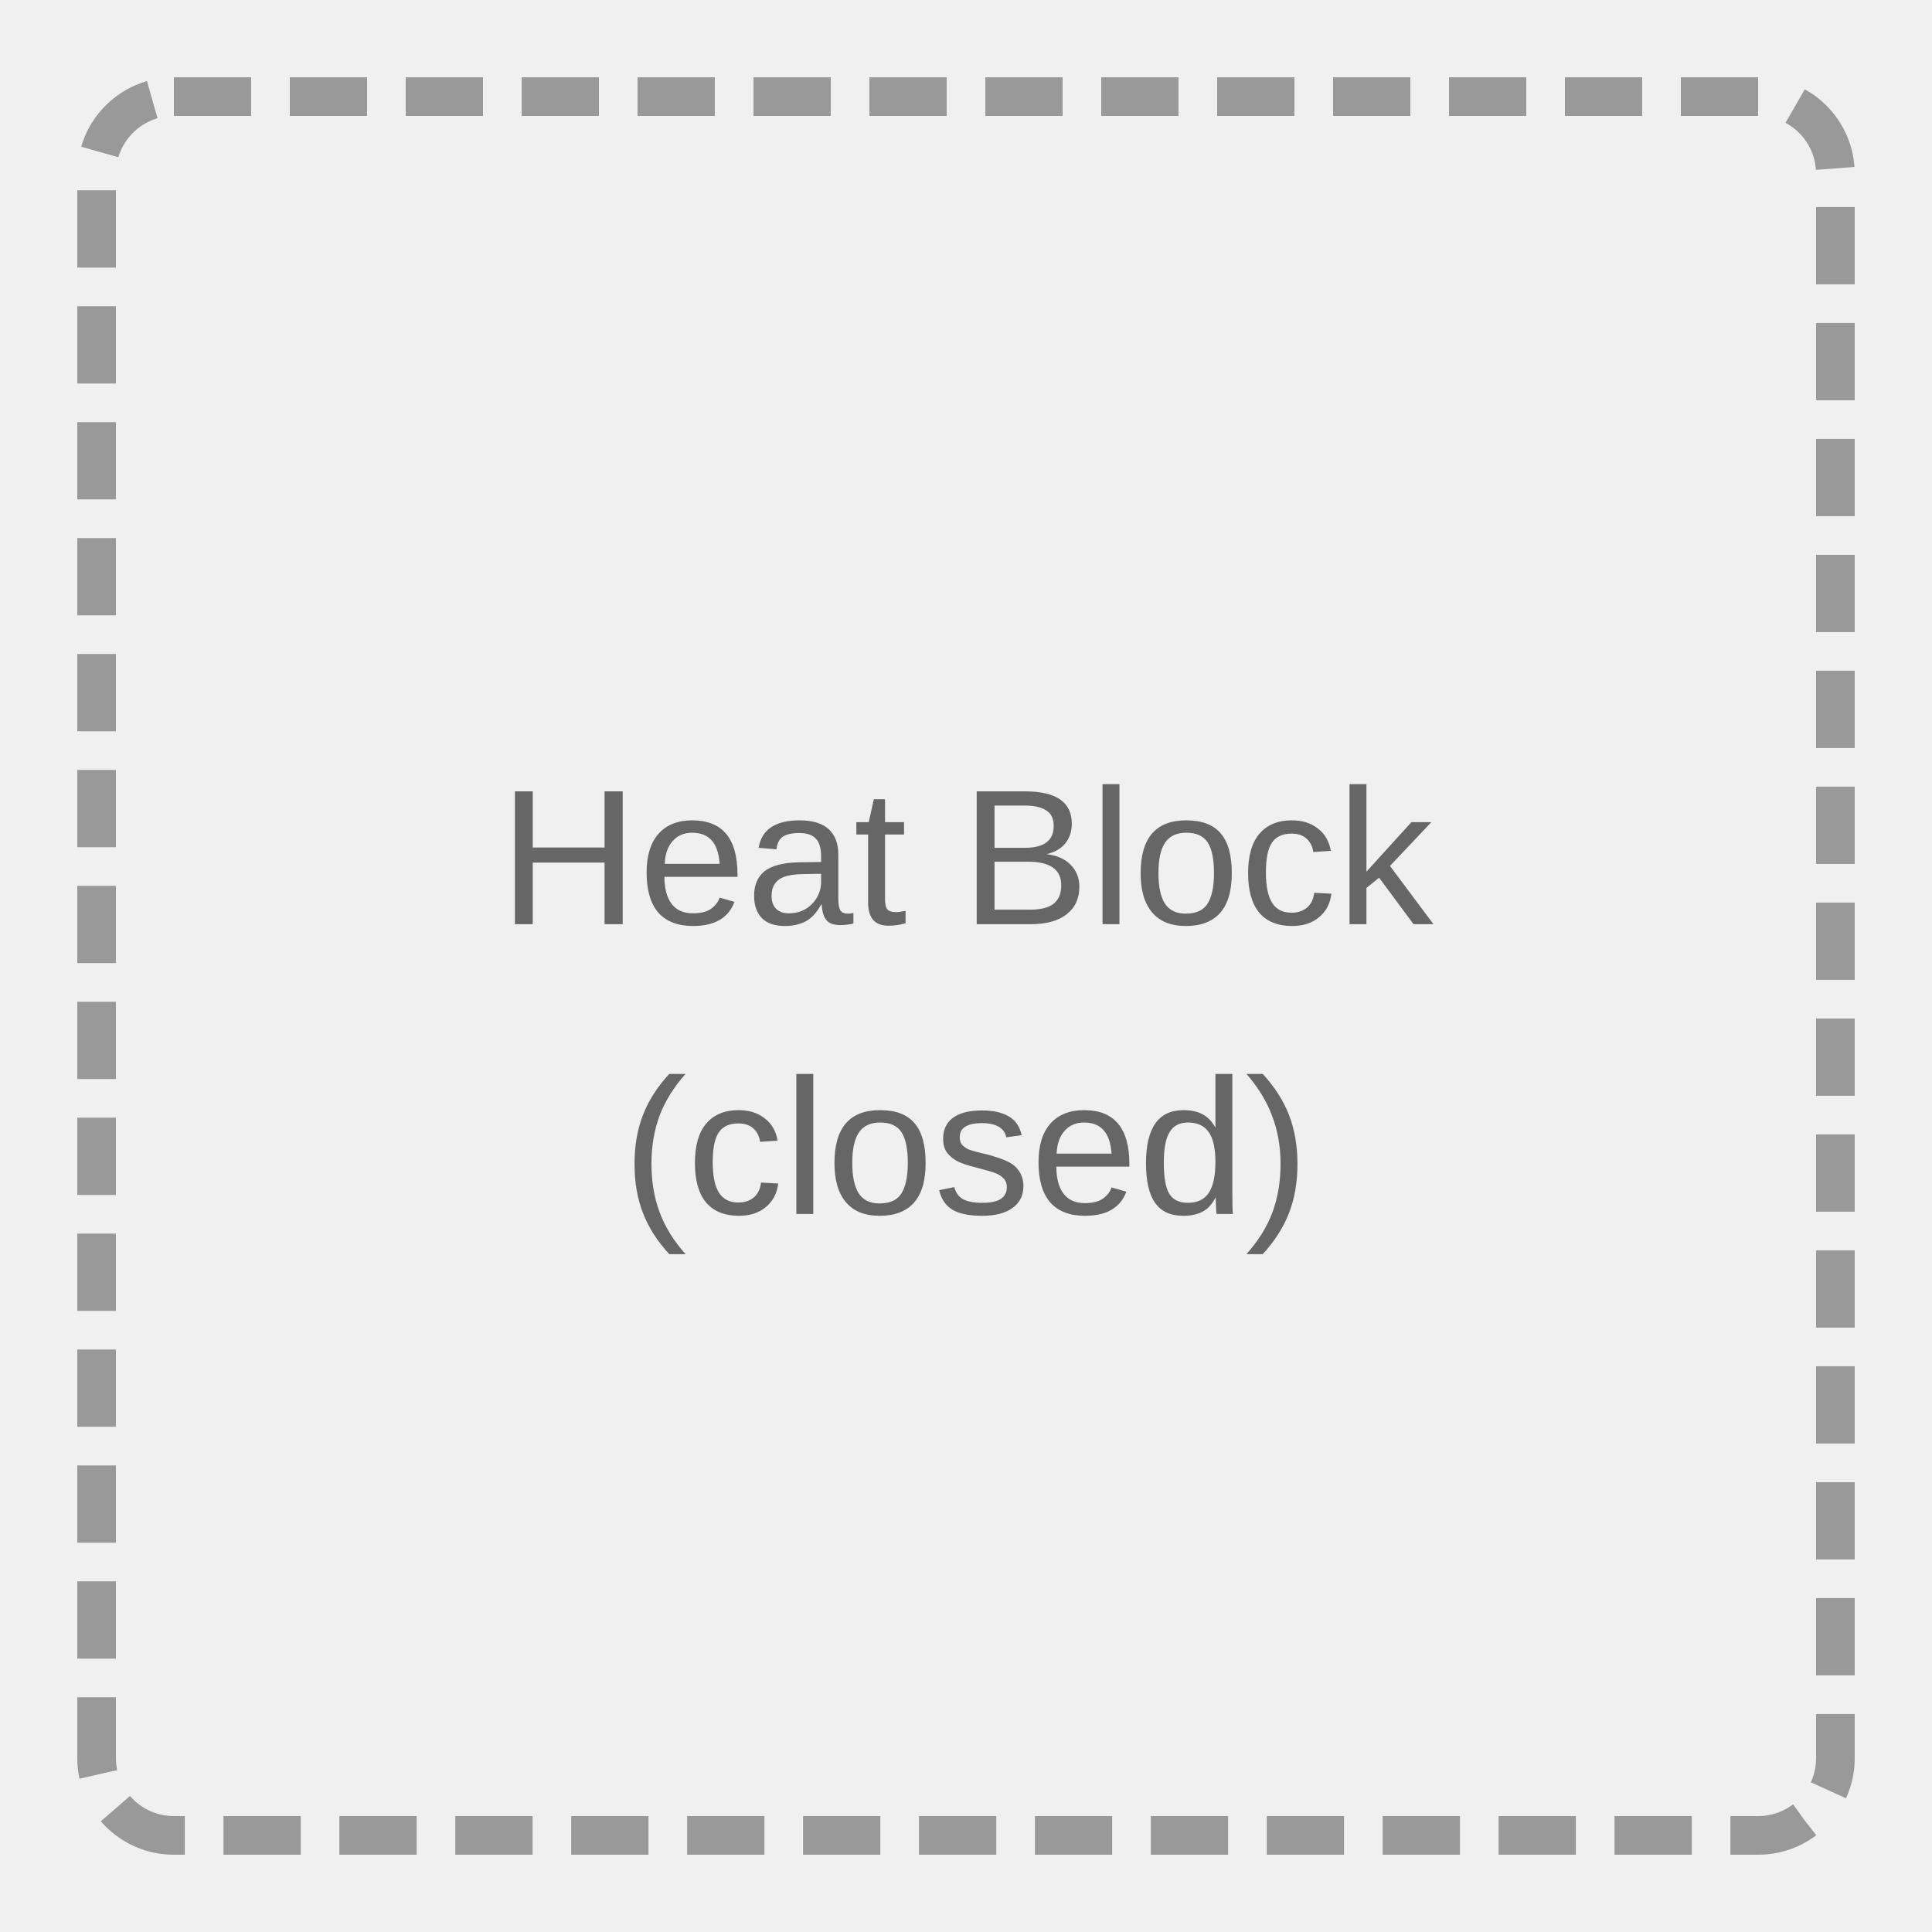
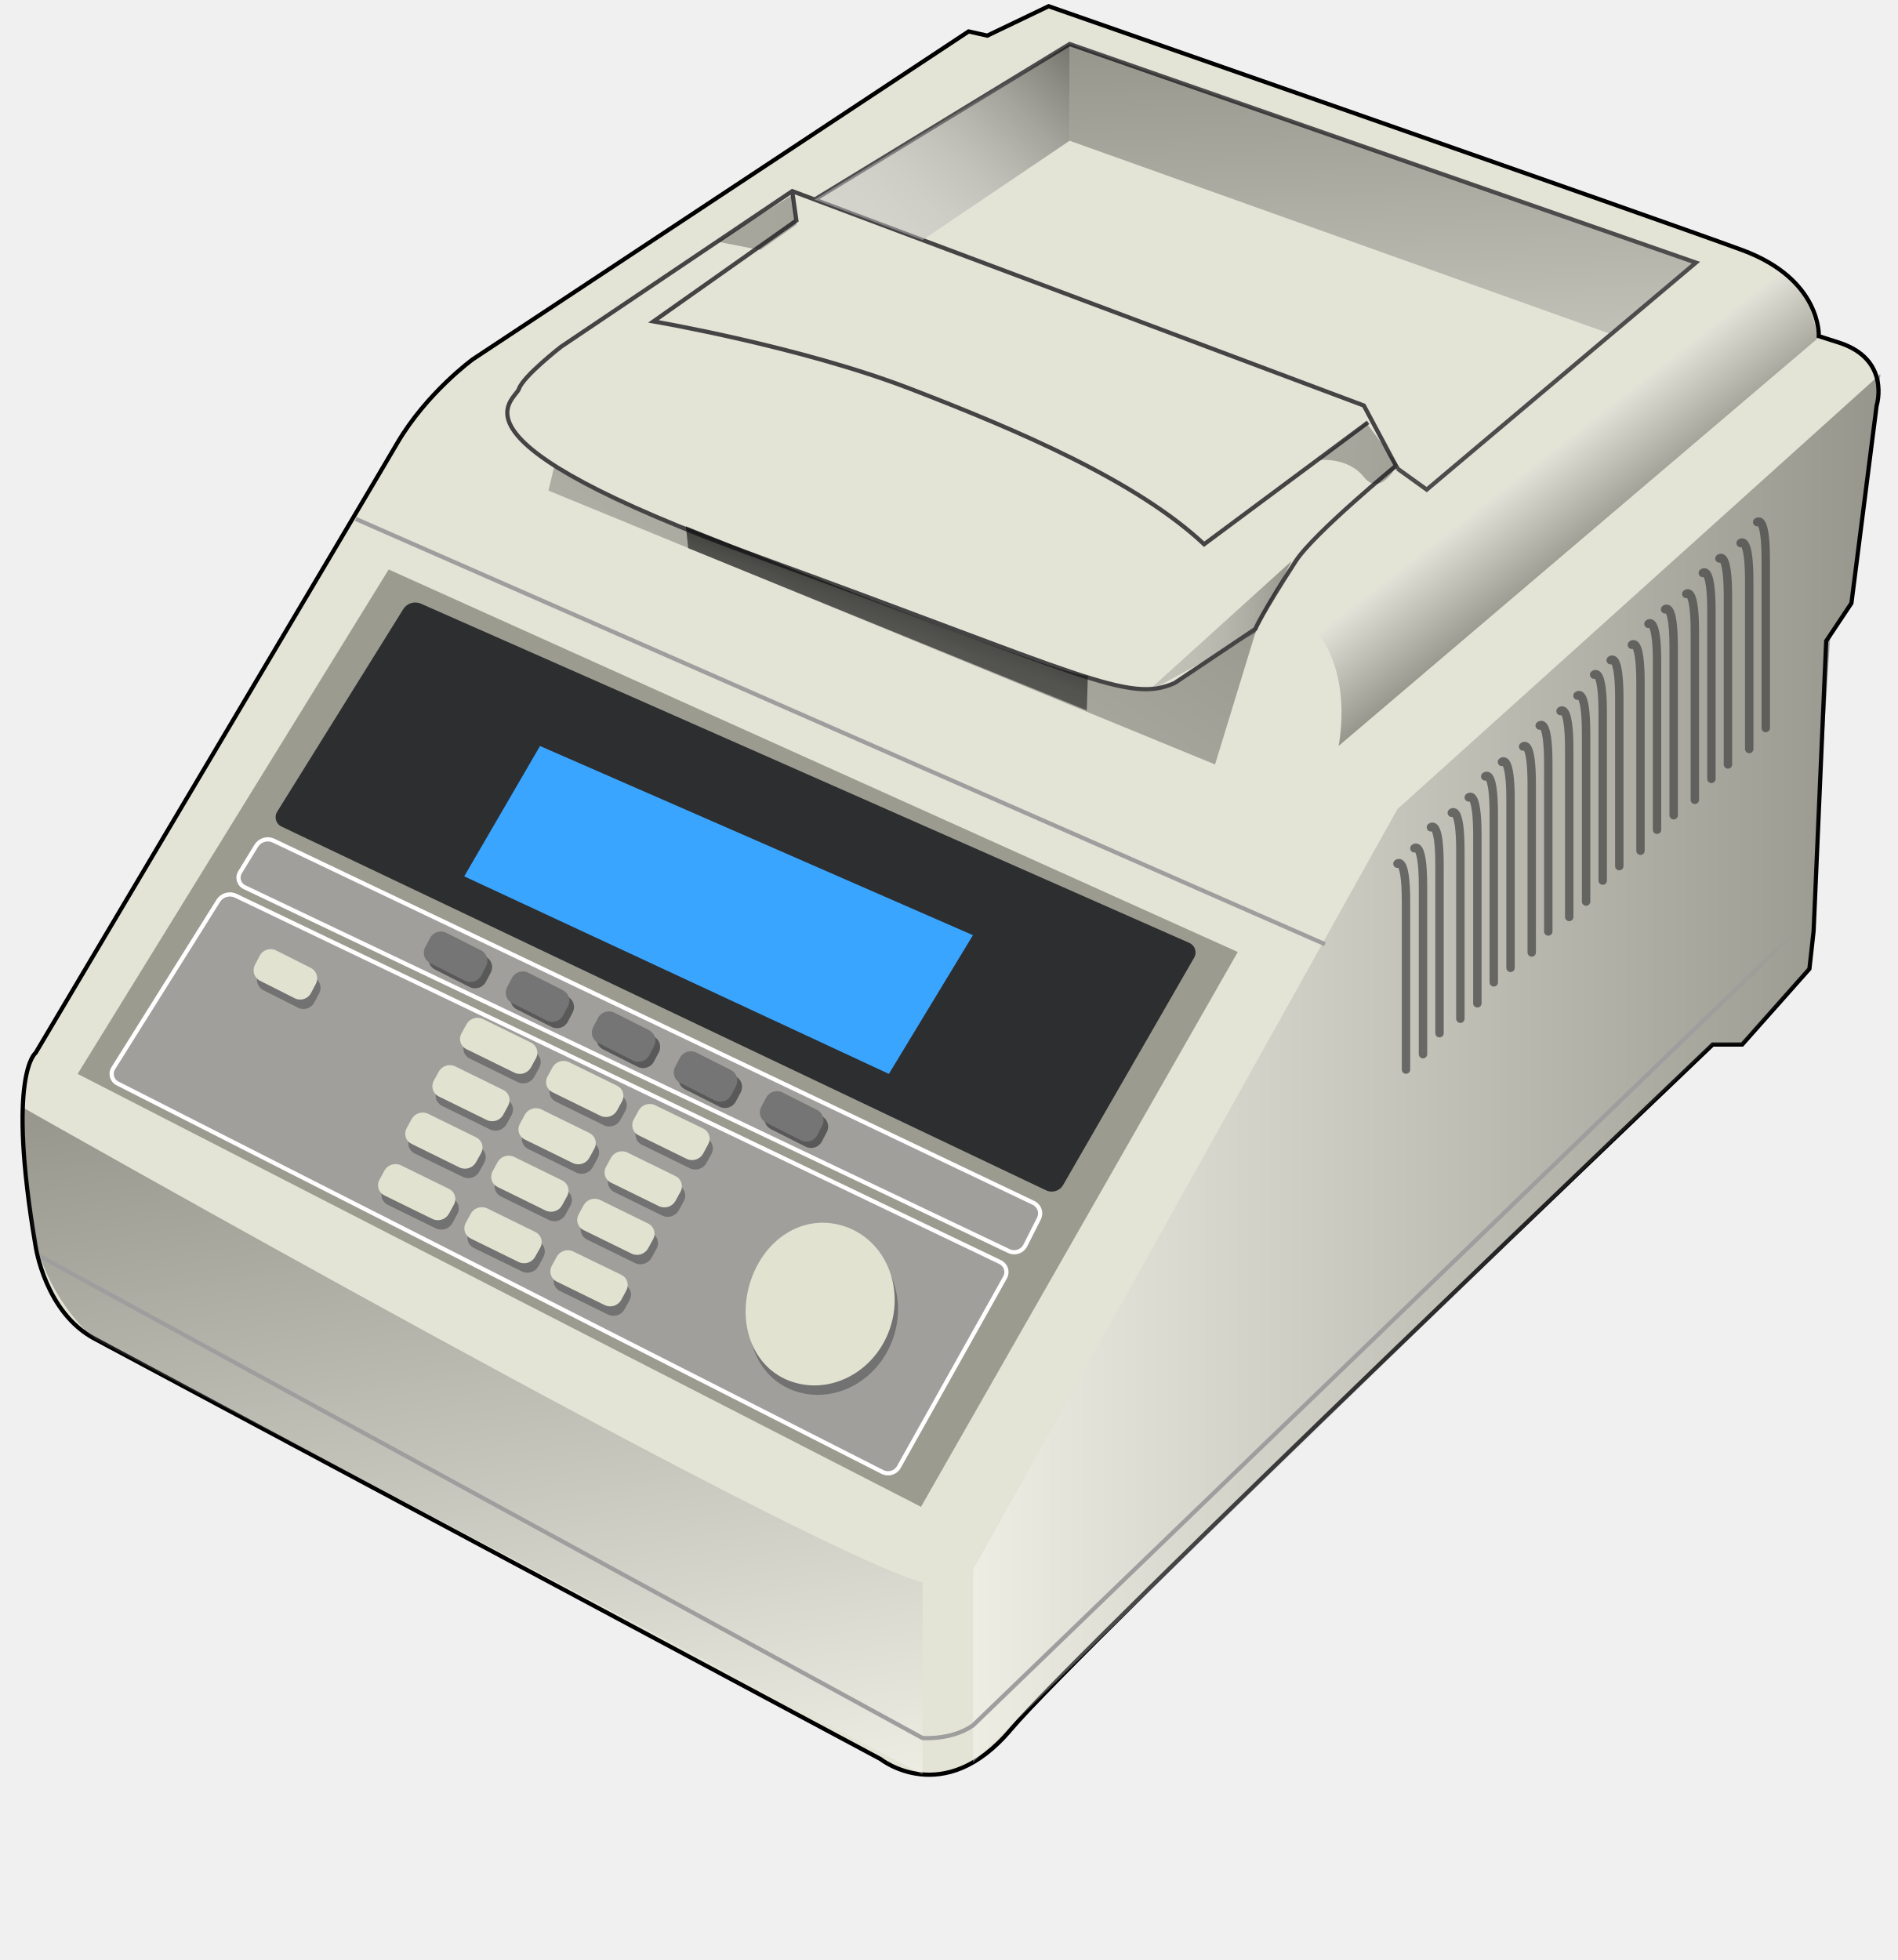
- <svg xmlns="http://www.w3.org/2000/svg" viewBox="0 0 100 100">
+ <svg xmlns="http://www.w3.org/2000/svg" xmlns:xlink="http://www.w3.org/1999/xlink" viewBox="0 0 609.76 629.8">
  <defs>
-     <style>
-       .placeholder-border { fill: none; stroke: #999; stroke-width: 2; stroke-dasharray: 4,2; }
-       .placeholder-text { font-family: Arial, sans-serif; font-size: 10; fill: #666; text-anchor: middle; }
-     </style>
+     <linearGradient id="linear-gradient" x1="268.34" y1="277.89" x2="329.58" y2="187.09" gradientUnits="userSpaceOnUse">
+       <stop offset="0" stop-color="#454545" />
+       <stop offset="1" />
+     </linearGradient>
+     <linearGradient id="linear-gradient-2" x1="174.53" y1="647" x2="134.34" y2="393.27" gradientUnits="userSpaceOnUse">
+       <stop offset="0" stop-color="#fff" />
+       <stop offset="1" />
+     </linearGradient>
+     <linearGradient id="linear-gradient-3" x1="312.64" y1="343.25" x2="604.27" y2="343.25" xlink:href="#linear-gradient-2" />
+     <linearGradient id="linear-gradient-4" x1="445.91" y1="110.01" x2="442.44" y2="10.71" gradientUnits="userSpaceOnUse">
+       <stop offset="0" stop-color="#7d7d7d" />
+       <stop offset="1" />
+     </linearGradient>
+     <linearGradient id="linear-gradient-5" x1="488.55" y1="204.36" x2="511.26" y2="233.43" xlink:href="#linear-gradient-2" />
+     <linearGradient id="linear-gradient-6" x1="278.25" y1="80.04" x2="342.76" y2="13.24" gradientUnits="userSpaceOnUse">
+       <stop offset="0" stop-color="#c4c4c4" />
+       <stop offset=".15" stop-color="silver" />
+       <stop offset=".29" stop-color="#b5b5b5" />
+       <stop offset=".44" stop-color="#a2a2a2" />
+       <stop offset=".57" stop-color="#878787" />
+       <stop offset=".71" stop-color="#646464" />
+       <stop offset=".85" stop-color="#393939" />
+       <stop offset=".98" stop-color="#080808" />
+       <stop offset="1" />
+     </linearGradient>
+     <linearGradient id="linear-gradient-7" x1="368.21" y1="201.48" x2="415.01" y2="201.48" gradientUnits="userSpaceOnUse">
+       <stop offset="0" stop-color="#828282" />
+       <stop offset=".18" stop-color="#7e7e7e" />
+       <stop offset=".36" stop-color="#737373" />
+       <stop offset=".53" stop-color="#606060" />
+       <stop offset=".7" stop-color="#454545" />
+       <stop offset=".86" stop-color="#222" />
+       <stop offset="1" />
+     </linearGradient>
+     <linearGradient id="linear-gradient-8" x1="277.75" y1="263.81" x2="281.81" y2="249.65" gradientTransform="rotate(2.72 283.864 346.858)" gradientUnits="userSpaceOnUse">
+       <stop offset="0" stop-color="#242424" />
+       <stop offset=".34" stop-color="#202020" />
+       <stop offset=".66" stop-color="#151515" />
+       <stop offset=".98" stop-color="#020202" />
+       <stop offset="1" />
+     </linearGradient>
+     <linearGradient id="linear-gradient-9" x1="422.72" y1="203.23" x2="448.39" y2="203.23" xlink:href="#linear-gradient-8" />
+     <linearGradient id="linear-gradient-10" x1="230.49" y1="71.56" x2="255.89" y2="71.56" xlink:href="#linear-gradient-8" />
+     <style>.cls-15{stroke-miterlimit:10;stroke-width:1.35px;fill:none}.cls-14{fill:#a09f9c}.cls-15{stroke:#fff}</style>
  </defs>
-   <rect class="placeholder-border" x="5" y="5" width="90" height="90" rx="4" />
-   <text class="placeholder-text" x="50" y="45" dominant-baseline="middle">Heat Block</text>
-   <text class="placeholder-text" x="50" y="60" dominant-baseline="middle">(closed)</text>
+   <g style="isolation:isolate">
+     <g id="layer_2" data-name="layer 2">
+       <path d="M 30.36 430.15 L 282.93 565.22 C 282.93 565.22 303.19 581.43 324.8 555.76 C 346.41 530.09 550.36 335.64 550.36 335.64 L 559.82 335.64 L 581.43 311.33 L 582.78 299.17 L 586.83 205.97 L 594.93 193.81 L 603.03 130.33 C 603.03 130.33 607.76 115.47 590.87 110.07 L 584.44 108.01 C 584.44 108.01 585.44 89.81 559.81 80.35 C 534.18 70.89 336.96 2 336.96 2 L 317.25 11.45 L 311.25 10.1 L 151.92 115.45 C 151.92 115.45 137.06 126.26 127.61 142.45 C 118.16 158.64 11.45 338.31 11.45 338.31 C 11.45 338.31 2 345.06 11.45 400.44 C 11.45 400.44 14.46 421.64 30.36 430.15 Z" stroke-miterlimit="10" stroke-width="1.35" stroke="#000" fill="#e3e3d6" />
+       <path d="M 177.47 207.27 L 175.57 215.27 L 389.76 303.27 L 408.95 240.61 C 408.95 240.61 353.39 291.58 177.47 207.27 Z" transform="translate(.68 -57.63)" fill="url(#linear-gradient)" opacity=".34" />
+       <path d="M 6.64 413.5 C 6.64 413.5 256.57 555.27 295.76 566.12 L 295.76 627.8 L 29.68 487.8 C 29.68 487.8 10.39 472.8 8.51 443.17 Z" transform="translate(.68 -57.63)" fill="url(#linear-gradient-2)" opacity=".34" />
+       <path d="M 449.07 150.57 L 438.25 130.31 L 254.57 61.42 L 180.28 111.42 C 180.28 111.42 168.12 120.87 166.77 124.93 C 165.42 128.99 139.77 141.14 243.77 178.93 C 347.77 216.72 362.63 226.2 377.49 219.45 L 403.38 202.1 C 403.38 202.1 405.12 197.67 416.38 180.28 C 422.23 171.28 449.08 149.22 449.08 149.22" stroke="#444" stroke-miterlimit="10" stroke-width="1.35" fill="#e3e3d6" />
+       <path d="M 124.9 182.99 L 24.95 345.07 L 295.95 484.18 L 397.74 305.9 L 124.9 182.99 Z" fill="#9c9b90" />
+       <path d="M 128.96 253.27 A 4.55 4.55 0 0 1 134.49 251.57 L 381.41 360.57 A 3.37 3.37 0 0 1 383 365.43 L 340.9 438.48 A 4.22 4.22 0 0 1 335.53 440.15 L 89.87 323.27 A 3.35 3.35 0 0 1 88.44 318.37 Z" transform="translate(.68 -57.63)" fill="#2c2e30" />
+       <path d="M 173.53 239.71 L 312.64 300.5 L 285.63 345.07 L 149.17 281.59 L 173.53 239.71 Z" fill="#3aa5ff" />
+       <path d="M 604.27 120.18 L 449.06 259.97 L 312.64 504.44 L 312.64 566.32 L 550.36 335.61 L 559.82 335.61 L 581.43 311.3 L 588.18 203.25 L 594.93 193.79 L 604.27 120.18 Z" fill="url(#linear-gradient-3)" opacity=".34" />
+       <path d="M 439.61 135.71 L 386.93 174.88 C 365.32 154.62 327.5 138.41 292.38 124.88 C 257.26 111.35 209.99 103.27 209.99 103.27 L 255.91 70.85 L 254.56 61.4" fill="none" stroke="#444" stroke-miterlimit="10" stroke-width="1.35" />
+       <path d="M 343.71 14.15 L 261.77 64.13 L 343.71 14.15 L 544.96 84.39 L 458.46 157.33 L 449.06 150.57" stroke="#4c4c4c" fill="none" stroke-miterlimit="10" stroke-width="1.35" />
+       <path style="mix-blend-mode:darken" d="M 518.06 107.49 L 343.71 45.22 L 343.71 14.15 L 544.96 84.39 L 518.06 107.49 Z" fill="url(#linear-gradient-4)" opacity=".34" />
+       <path d="M 448.36 335.16 C 448.36 335.16 451.12 332.46 451.12 347.32 L 451.12 401.32 M 453.82 330.21 C 453.82 330.21 456.58 327.51 456.58 342.37 L 456.58 396.37 M 459.13 323.47 C 459.13 323.47 461.89 320.77 461.89 335.63 L 461.89 389.63 M 465.83 318.81 C 465.83 318.81 468.59 316.11 468.59 330.97 L 468.59 384.97 M 471.29 313.86 C 471.29 313.86 474.05 311.16 474.05 326.02 L 474.05 380.02 M 476.57 307.12 C 476.57 307.12 479.33 304.42 479.33 319.28 L 479.33 373.28 M 481.95 302.47 C 481.95 302.47 484.71 299.77 484.71 314.63 L 484.71 368.63 M 488.76 297.52 C 488.76 297.52 491.52 294.82 491.52 309.68 L 491.52 363.68 M 494.08 290.78 C 494.08 290.78 496.84 288.08 496.84 302.94 L 496.84 356.94 M 500.78 286.12 C 500.78 286.12 503.57 283.42 503.57 298.27 L 503.57 352.27 M 506.23 281.17 C 506.23 281.17 508.99 278.47 508.99 293.33 L 508.99 347.33 M 511.57 274.43 C 511.57 274.43 514.33 271.73 514.33 286.59 L 514.33 340.59 M 516.9 269.78 C 516.9 269.78 519.66 267.08 519.66 281.94 L 519.66 335.94 M 523.71 264.83 C 523.71 264.83 526.47 262.13 526.47 276.99 L 526.47 330.99 M 529.03 258.09 C 529.03 258.09 531.79 255.39 531.79 270.25 L 531.79 324.25 M 534.37 253.43 C 534.37 253.43 537.13 250.73 537.13 265.59 L 537.13 319.59 M 541.18 248.48 C 541.18 248.48 543.94 245.78 543.94 260.64 L 543.94 314.64 M 546.5 241.74 C 546.5 241.74 549.26 239.04 549.26 253.9 L 549.26 307.9 M 551.84 237.09 C 551.84 237.09 554.57 234.39 554.57 249.27 L 554.57 303.27 M 558.65 232.14 C 558.65 232.14 561.41 229.44 561.41 244.3 L 561.41 298.3 M 563.97 225.4 C 563.97 225.4 566.73 222.7 566.73 237.56 L 566.73 291.56" transform="translate(.68 -57.63)" stroke="#424242" stroke-linecap="round" stroke-linejoin="round" stroke-width="2.7px" opacity=".7" fill="none" />
+       <path class="cls-14" d="M 75 345.42 A 4.4 4.4 0 0 0 69.51 347.01 L 35.77 400.8 A 3.44 3.44 0 0 0 37.15 405.8 L 282.89 530.62 A 4 4 0 0 0 288.17 529.01 L 322.25 468.16 A 3.56 3.56 0 0 0 320.67 463.16 Z" transform="translate(.68 -57.63)" />
+       <path class="cls-15" d="M 75 345.42 A 4.4 4.4 0 0 0 69.51 347.01 L 35.77 400.8 A 3.44 3.44 0 0 0 37.15 405.8 L 282.89 530.62 A 4 4 0 0 0 288.17 529.01 L 322.25 468.16 A 3.56 3.56 0 0 0 320.67 463.16 Z" transform="translate(.68 -57.63)" />
+       <path d="M 583.45 166.33 L 429.45 297.33 C 429.45 297.33 434.85 272.48 419.99 257.9 L 566.73 143.37 C 566.73 143.37 578.79 140.9 583.45 166.33 Z" transform="translate(.68 -57.63)" style="mix-blend-mode:darken" fill="url(#linear-gradient-5)" opacity=".34" />
+       <path class="cls-14" d="M 87.16 327.72 A 4.36 4.36 0 0 0 81.7 329.34 L 76.5 337.83 A 3.38 3.38 0 0 0 77.96 342.74 L 323.57 459.66 A 4 4 0 0 0 328.76 457.89 L 333.16 449.21 A 3.73 3.73 0 0 0 331.43 444.15 Z" transform="translate(.68 -57.63)" />
+       <path class="cls-15" d="M 87.16 327.72 A 4.36 4.36 0 0 0 81.7 329.34 L 76.5 337.83 A 3.38 3.38 0 0 0 77.96 342.74 L 323.57 459.66 A 4 4 0 0 0 328.76 457.89 L 333.16 449.21 A 3.73 3.73 0 0 0 331.43 444.15 Z" transform="translate(.68 -57.63)" />
+       <path d="M 12.14 461.27 L 295.76 616.1 C 295.76 616.1 305.12 616.85 311.97 612.05 L 582.1 351.41" transform="translate(.68 -57.63)" style="mix-blend-mode:darken" stroke="#9e9e9e" fill="none" stroke-miterlimit="10" stroke-width="1.35" />
+       <path d="M 114.32 166.74 L 425.75 303.39" stroke="#9e9e9e" fill="none" stroke-miterlimit="10" stroke-width="1.35" />
+       <path d="M 296.44 77.13 L 343.71 45.22 L 343.71 14.15 L 261.77 64.13 L 296.44 77.13 Z" opacity=".49" fill="url(#linear-gradient-6)" />
+       <path style="mix-blend-mode:darken" d="M 368.21 222.67 L 415.01 180.29 L 403.36 203.45 L 368.21 222.67 Z" fill="url(#linear-gradient-7)" opacity=".34" />
+     </g>
+     <g id="layer_3" data-name="layer 3">
+       <path d="M 155.45 373.14 A 3.92 3.92 0 0 1 150.25 374.8 L 139.09 369.17 A 3.76 3.76 0 0 1 137.45 364.06 L 139.03 361.06 A 3.92 3.92 0 0 1 144.23 359.4 L 155.39 365.03 A 3.76 3.76 0 0 1 157.03 370.14 Z M 181.77 385.96 A 3.92 3.92 0 0 1 176.57 387.62 L 165.41 381.99 A 3.76 3.76 0 0 1 163.77 376.88 L 165.35 373.88 A 3.92 3.92 0 0 1 170.55 372.22 L 181.71 377.85 A 3.76 3.76 0 0 1 183.35 382.96 Z M 209.44 398.78 A 3.92 3.92 0 0 1 204.24 400.44 L 193.08 394.81 A 3.76 3.76 0 0 1 191.44 389.7 L 193.02 386.7 A 3.92 3.92 0 0 1 198.22 385.04 L 209.38 390.67 A 3.76 3.76 0 0 1 211.02 395.78 Z M 235.75 411.6 A 3.92 3.92 0 0 1 230.57 413.27 L 219.41 407.64 A 3.76 3.76 0 0 1 217.77 402.53 L 219.35 399.53 A 3.92 3.92 0 0 1 224.55 397.87 L 235.71 403.5 A 3.76 3.76 0 0 1 237.35 408.61 Z M 263.42 424.43 A 3.92 3.92 0 0 1 258.22 426.1 L 247.06 420.47 A 3.76 3.76 0 0 1 245.42 415.36 L 247 412.36 A 3.92 3.92 0 0 1 252.2 410.7 L 263.37 416.27 A 3.76 3.76 0 0 1 265.01 421.38 Z" transform="translate(.68 -57.63)" fill="#595959" />
+       <path d="M 286.33 487.61 C 281.59 501.36 267.45 508.96 254.76 504.61 C 242.07 500.26 236.97 485.54 241.76 471.78 C 246.55 458.02 259.29 450.43 271.98 454.78 C 284.67 459.13 291.07 473.86 286.33 487.61 Z M 170.99 403.68 A 4.06 4.06 0 0 1 165.71 405.35 L 150.25 397.77 A 3.63 3.63 0 0 1 148.65 392.77 L 150.29 389.77 A 4.06 4.06 0 0 1 155.57 388.07 L 171.03 395.65 A 3.63 3.63 0 0 1 172.63 400.65 Z M 100.31 379.78 A 3.92 3.92 0 0 1 95.11 381.44 L 83.95 375.81 A 3.76 3.76 0 0 1 82.31 370.7 L 83.89 367.7 A 3.92 3.92 0 0 1 89.09 366.04 L 100.25 371.67 A 3.76 3.76 0 0 1 101.89 376.78 Z M 198.65 417.53 A 4.06 4.06 0 0 1 193.37 419.2 L 177.91 411.62 A 3.63 3.63 0 0 1 176.31 406.62 L 177.95 403.62 A 4.06 4.06 0 0 1 183.23 401.95 L 198.69 409.53 A 3.63 3.63 0 0 1 200.29 414.53 Z M 226.32 431.37 A 4.06 4.06 0 0 1 221.04 433.04 L 205.57 425.47 A 3.63 3.63 0 0 1 203.97 420.47 L 205.62 417.47 A 4.06 4.06 0 0 1 210.9 415.8 L 226.36 423.38 A 3.63 3.63 0 0 1 227.96 428.38 Z M 162.09 418.88 A 4.06 4.06 0 0 1 156.81 420.55 L 141.35 412.97 A 3.63 3.63 0 0 1 139.75 407.97 L 141.39 404.97 A 4.06 4.06 0 0 1 146.67 403.3 L 162.13 410.88 A 3.63 3.63 0 0 1 163.73 415.88 Z M 189.76 432.73 A 4.06 4.06 0 0 1 184.48 434.4 L 169.02 426.82 A 3.63 3.63 0 0 1 167.42 421.82 L 169.06 418.82 A 4.06 4.06 0 0 1 174.34 417.15 L 189.8 424.73 A 3.63 3.63 0 0 1 191.4 429.73 Z M 217.43 446.57 A 4.06 4.06 0 0 1 212.15 448.24 L 196.69 440.66 A 3.63 3.63 0 0 1 195.09 435.66 L 196.73 432.66 A 4.06 4.06 0 0 1 202.01 430.99 L 217.47 438.57 A 3.63 3.63 0 0 1 219.07 443.57 Z M 153.34 434.13 A 4.06 4.06 0 0 1 148.06 435.8 L 132.57 428.27 A 3.63 3.63 0 0 1 130.97 423.27 L 132.62 420.27 A 4.06 4.06 0 0 1 137.9 418.6 L 153.36 426.18 A 3.63 3.63 0 0 1 154.96 431.18 Z M 181.01 447.98 A 4.06 4.06 0 0 1 175.73 449.65 L 160.27 442.07 A 3.63 3.63 0 0 1 158.67 437.07 L 160.31 434.07 A 4.06 4.06 0 0 1 165.59 432.4 L 181.05 439.98 A 3.63 3.63 0 0 1 182.65 444.98 Z M 208.67 461.82 A 4.06 4.06 0 0 1 203.39 463.49 L 187.93 455.91 A 3.63 3.63 0 0 1 186.33 450.91 L 187.98 447.91 A 4.06 4.06 0 0 1 193.26 446.24 L 208.72 453.82 A 3.63 3.63 0 0 1 210.32 458.82 Z M 144.67 450.68 A 4.06 4.06 0 0 1 139.39 452.35 L 123.93 444.77 A 3.63 3.63 0 0 1 122.33 439.77 L 123.98 436.77 A 4.06 4.06 0 0 1 129.26 435.1 L 144.72 442.68 A 3.63 3.63 0 0 1 146.32 447.68 Z M 172.34 464.52 A 4.06 4.06 0 0 1 167.06 466.19 L 151.57 458.62 A 3.63 3.63 0 0 1 149.97 453.62 L 151.61 450.62 A 4.06 4.06 0 0 1 156.89 448.95 L 172.35 456.53 A 3.63 3.63 0 0 1 173.95 461.53 Z M 200 478.37 A 4.06 4.06 0 0 1 194.72 480.04 L 179.26 472.46 A 3.63 3.63 0 0 1 177.66 467.46 L 179.3 464.46 A 4.06 4.06 0 0 1 184.58 462.79 L 200.04 470.37 A 3.63 3.63 0 0 1 201.64 475.37 Z" transform="translate(.68 -57.63)" fill="#717271" />
+       <path d="M 285.26 484.58 C 280.52 498.33 266.38 505.93 253.69 501.58 C 241 497.23 235.9 482.51 240.69 468.75 C 245.48 454.99 258.22 447.4 270.91 451.75 C 283.6 456.1 290 470.82 285.26 484.58 Z M 169.92 400.65 A 4.06 4.06 0 0 1 164.64 402.32 L 149.18 394.74 A 3.63 3.63 0 0 1 147.58 389.74 L 149.22 386.74 A 4.06 4.06 0 0 1 154.5 385.07 L 169.96 392.65 A 3.63 3.63 0 0 1 171.56 397.65 Z M 99.24 376.75 A 3.92 3.92 0 0 1 94.04 378.41 L 82.88 372.78 A 3.76 3.76 0 0 1 81.24 367.67 L 82.82 364.67 A 3.92 3.92 0 0 1 88.02 363.01 L 99.18 368.64 A 3.76 3.76 0 0 1 100.82 373.75 Z M 197.57 414.5 A 4.06 4.06 0 0 1 192.29 416.17 L 176.83 408.59 A 3.63 3.63 0 0 1 175.23 403.59 L 176.87 400.59 A 4.06 4.06 0 0 1 182.15 398.92 L 197.61 406.5 A 3.63 3.63 0 0 1 199.21 411.5 Z M 225.26 428.34 A 4.06 4.06 0 0 1 219.98 430.01 L 204.52 422.43 A 3.63 3.63 0 0 1 202.92 417.43 L 204.56 414.43 A 4.06 4.06 0 0 1 209.84 412.76 L 225.31 420.27 A 3.63 3.63 0 0 1 226.91 425.27 Z M 161.03 415.85 A 4.06 4.06 0 0 1 155.75 417.52 L 140.29 409.94 A 3.63 3.63 0 0 1 138.69 404.94 L 140.33 401.94 A 4.06 4.06 0 0 1 145.57 400.27 L 161.03 407.85 A 3.63 3.63 0 0 1 162.63 412.85 Z M 188.69 429.69 A 4.06 4.06 0 0 1 183.41 431.36 L 167.95 423.78 A 3.63 3.63 0 0 1 166.35 418.78 L 167.99 415.78 A 4.06 4.06 0 0 1 173.27 414.11 L 188.73 421.69 A 3.63 3.63 0 0 1 190.33 426.69 Z M 216.36 443.54 A 4.06 4.06 0 0 1 211.08 445.21 L 195.62 437.63 A 3.63 3.63 0 0 1 194.02 432.63 L 195.66 429.63 A 4.06 4.06 0 0 1 200.94 427.96 L 216.4 435.54 A 3.63 3.63 0 0 1 218 440.54 Z M 152.27 431.1 A 4.06 4.06 0 0 1 146.99 432.77 L 131.57 425.19 A 3.63 3.63 0 0 1 129.97 420.19 L 131.61 417.19 A 4.06 4.06 0 0 1 136.89 415.52 L 152.35 423.1 A 3.63 3.63 0 0 1 153.95 428.1 Z M 179.94 444.94 A 4.06 4.06 0 0 1 174.66 446.61 L 159.2 439.03 A 3.63 3.63 0 0 1 157.6 434.03 L 159.24 431.03 A 4.06 4.06 0 0 1 164.52 429.36 L 179.98 436.94 A 3.63 3.63 0 0 1 181.58 441.94 Z M 207.57 458.79 A 4.06 4.06 0 0 1 202.29 460.46 L 186.83 452.88 A 3.63 3.63 0 0 1 185.23 447.88 L 186.87 444.88 A 4.06 4.06 0 0 1 192.15 443.21 L 207.61 450.79 A 3.63 3.63 0 0 1 209.21 455.79 Z M 143.57 447.65 A 4.06 4.06 0 0 1 138.29 449.32 L 122.83 441.74 A 3.63 3.63 0 0 1 121.23 436.74 L 122.87 433.74 A 4.06 4.06 0 0 1 128.15 432.07 L 143.61 439.65 A 3.63 3.63 0 0 1 145.21 444.65 Z M 171.27 461.49 A 4.06 4.06 0 0 1 165.99 463.16 L 150.57 455.59 A 3.63 3.63 0 0 1 148.97 450.59 L 150.61 447.59 A 4.06 4.06 0 0 1 155.89 445.92 L 171.35 453.5 A 3.63 3.63 0 0 1 172.95 458.5 Z M 198.94 475.34 A 4.06 4.06 0 0 1 193.66 477.01 L 178.2 469.43 A 3.63 3.63 0 0 1 176.6 464.43 L 178.24 461.43 A 4.06 4.06 0 0 1 183.52 459.76 L 198.99 467.27 A 3.63 3.63 0 0 1 200.59 472.27 Z" transform="translate(.68 -57.63)" fill="#e1e2d0" />
+       <path d="M 153.95 371.1 A 3.92 3.92 0 0 1 148.75 372.76 L 137.57 367.13 A 3.76 3.76 0 0 1 135.93 362.02 L 137.51 359.02 A 3.92 3.92 0 0 1 142.71 357.36 L 153.87 362.99 A 3.76 3.76 0 0 1 155.51 368.1 Z M 180.26 383.92 A 3.92 3.92 0 0 1 175.06 385.58 L 163.9 379.95 A 3.76 3.76 0 0 1 162.26 374.84 L 163.84 371.84 A 3.92 3.92 0 0 1 169.04 370.18 L 180.2 375.81 A 3.76 3.76 0 0 1 181.84 380.92 Z M 207.93 396.75 A 3.92 3.92 0 0 1 202.73 398.41 L 191.57 392.78 A 3.76 3.76 0 0 1 189.93 387.67 L 191.51 384.67 A 3.92 3.92 0 0 1 196.71 383.01 L 207.87 388.64 A 3.76 3.76 0 0 1 209.51 393.75 Z M 234.25 409.57 A 3.92 3.92 0 0 1 229.05 411.23 L 217.89 405.6 A 3.76 3.76 0 0 1 216.25 400.49 L 217.83 397.49 A 3.92 3.92 0 0 1 223.03 395.83 L 234.19 401.46 A 3.76 3.76 0 0 1 235.83 406.57 Z M 261.92 422.39 A 3.92 3.92 0 0 1 256.72 424.05 L 245.57 418.42 A 3.76 3.76 0 0 1 243.93 413.31 L 245.51 410.31 A 3.92 3.92 0 0 1 250.71 408.65 L 261.86 414.27 A 3.76 3.76 0 0 1 263.5 419.38 Z" transform="translate(.68 -57.63)" fill="#757575" />
+       <path d="M 219.73 226.73 C 219.73 226.73 334.09 273.02 348.88 274.89 L 348.55 285.89 L 220.47 233.77 Z" transform="translate(.68 -57.63)" opacity=".62" fill="url(#linear-gradient-8)" />
+       <path d="M 422.72 205.5 C 422.72 205.5 432.18 204.15 437.58 210.9 C 442.98 217.65 448.39 206.85 448.39 206.85 L 438.26 193.34 Z" transform="translate(.68 -57.63)" fill="url(#linear-gradient-9)" opacity=".32" />
+       <path d="M 255.89 72.23 L 244.32 80.34 L 230.48 77.64 L 254.39 62.78 L 255.89 72.23 Z" fill="url(#linear-gradient-10)" opacity=".32" />
+     </g>
+   </g>
</svg>
